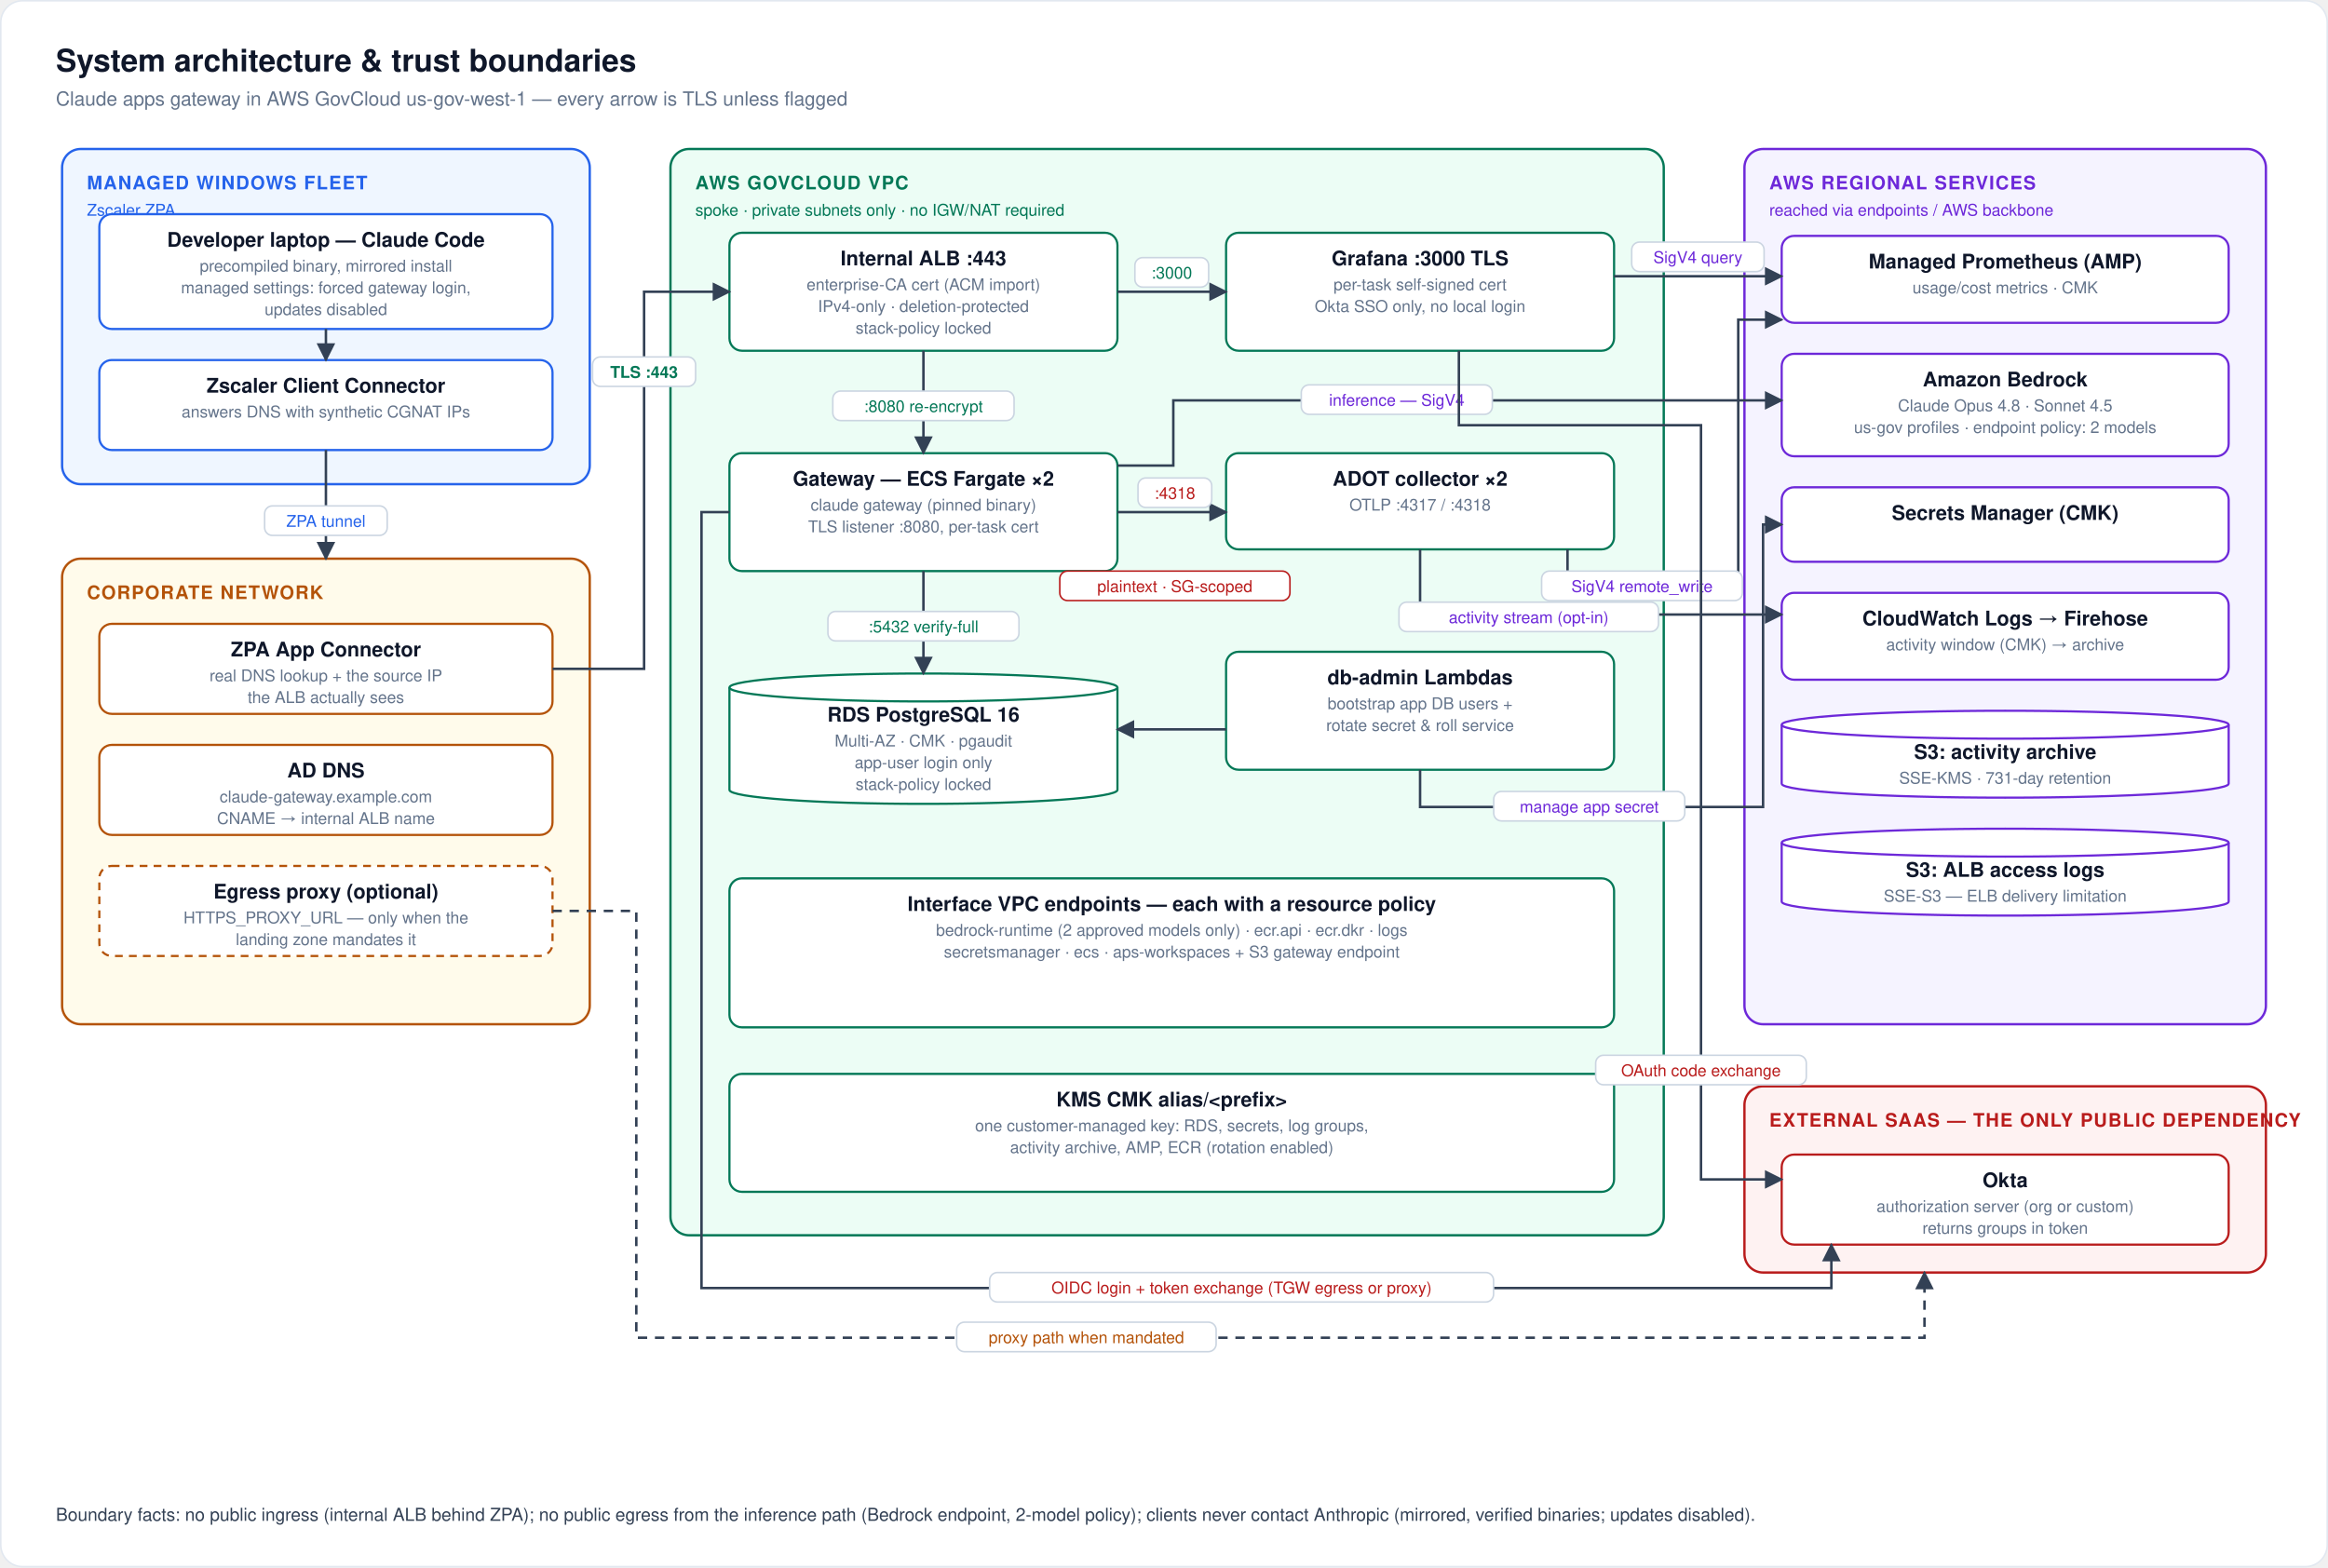
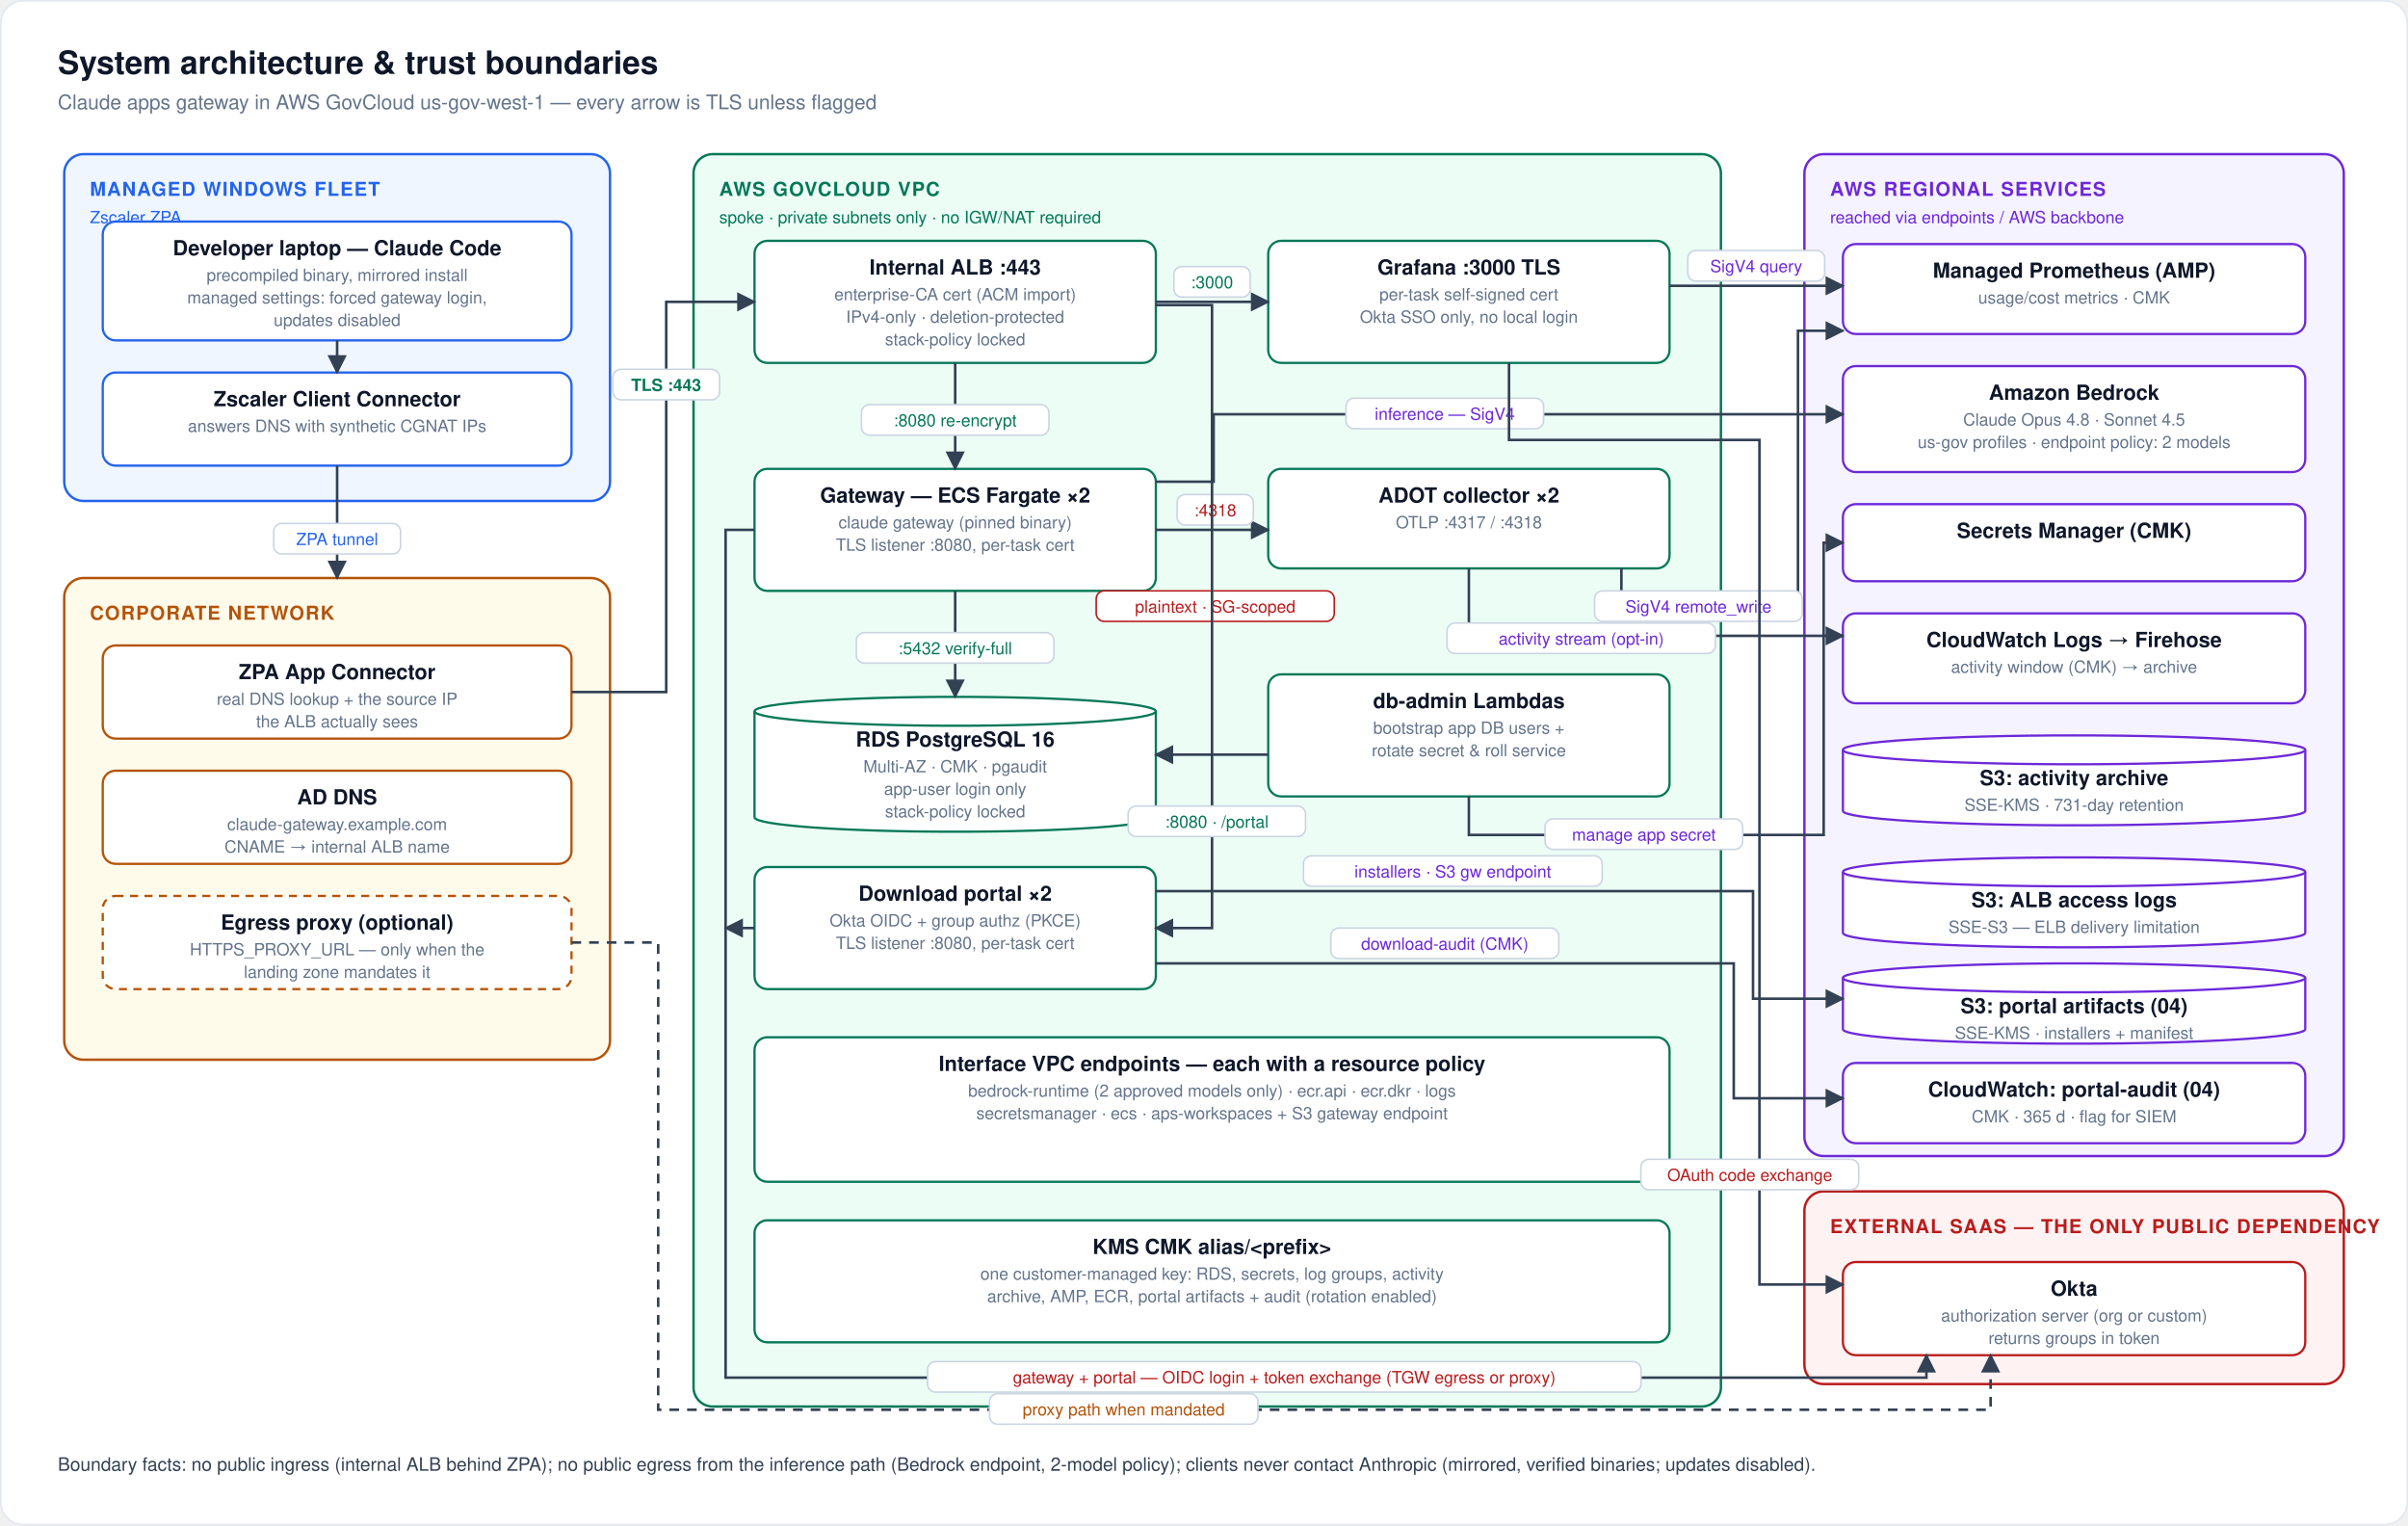
- <svg xmlns="http://www.w3.org/2000/svg" width="1500" height="1010" viewBox="0 0 1500 1010">
+ <svg xmlns="http://www.w3.org/2000/svg" width="1500" height="950" viewBox="0 0 1500 950">
  <defs>
    <marker id="arr" viewBox="0 0 10 10" refX="9" refY="5" markerWidth="7.5" markerHeight="7.5" orient="auto-start-reverse">
      <path d="M 0 0 L 10 5 L 0 10 z" fill="#334155" />
    </marker>
  </defs>
-   <rect x="0.5" y="0.5" width="1499" height="1009" rx="14" fill="#FFFFFF" stroke="#E2E8F0" />
+   <rect x="0.5" y="0.5" width="1499" height="949" rx="14" fill="#FFFFFF" stroke="#E2E8F0" />
  <text x="36" y="46" font-family="Helvetica, Arial, sans-serif" font-size="20" fill="#0F172A" font-weight="bold" text-anchor="start">System architecture &amp; trust boundaries</text>
  <text x="36" y="68" font-family="Helvetica, Arial, sans-serif" font-size="12.5" fill="#64748B" font-weight="normal" text-anchor="start">Claude apps gateway in AWS GovCloud us-gov-west-1 — every arrow is TLS unless flagged</text>
  <rect x="40" y="96" width="340" height="216" rx="12" fill="#EFF6FF" stroke="#2563EB" stroke-width="1.5" />
  <text x="56" y="122" font-family="Helvetica, Arial, sans-serif" font-size="12" fill="#2563EB" font-weight="bold" text-anchor="start" letter-spacing="0.06em">MANAGED WINDOWS FLEET</text>
  <text x="56" y="139" font-family="Helvetica, Arial, sans-serif" font-size="10.5" fill="#2563EB" font-weight="normal" text-anchor="start">Zscaler ZPA</text>
  <rect x="64" y="138" width="292" height="74" rx="8" fill="#FFFFFF" stroke="#2563EB" stroke-width="1.4" />
  <text x="210.0" y="159" font-family="Helvetica, Arial, sans-serif" font-size="13" fill="#0F172A" font-weight="bold" text-anchor="middle">Developer laptop — Claude Code</text>
  <text x="210.0" y="175" font-family="Helvetica, Arial, sans-serif" font-size="10.5" fill="#64748B" font-weight="normal" text-anchor="middle">precompiled binary, mirrored install</text>
  <text x="210.0" y="189" font-family="Helvetica, Arial, sans-serif" font-size="10.5" fill="#64748B" font-weight="normal" text-anchor="middle">managed settings: forced gateway login,</text>
  <text x="210.0" y="203" font-family="Helvetica, Arial, sans-serif" font-size="10.5" fill="#64748B" font-weight="normal" text-anchor="middle">updates disabled</text>
  <rect x="64" y="232" width="292" height="58" rx="8" fill="#FFFFFF" stroke="#2563EB" stroke-width="1.4" />
  <text x="210.0" y="253" font-family="Helvetica, Arial, sans-serif" font-size="13" fill="#0F172A" font-weight="bold" text-anchor="middle">Zscaler Client Connector</text>
  <text x="210.0" y="269" font-family="Helvetica, Arial, sans-serif" font-size="10.5" fill="#64748B" font-weight="normal" text-anchor="middle">answers DNS with synthetic CGNAT IPs</text>
  <rect x="40" y="360" width="340" height="300" rx="12" fill="#FFFBEB" stroke="#B45309" stroke-width="1.5" />
  <text x="56" y="386" font-family="Helvetica, Arial, sans-serif" font-size="12" fill="#B45309" font-weight="bold" text-anchor="start" letter-spacing="0.06em">CORPORATE NETWORK</text>
  <rect x="64" y="402" width="292" height="58" rx="8" fill="#FFFFFF" stroke="#B45309" stroke-width="1.4" />
  <text x="210.0" y="423" font-family="Helvetica, Arial, sans-serif" font-size="13" fill="#0F172A" font-weight="bold" text-anchor="middle">ZPA App Connector</text>
  <text x="210.0" y="439" font-family="Helvetica, Arial, sans-serif" font-size="10.5" fill="#64748B" font-weight="normal" text-anchor="middle">real DNS lookup + the source IP</text>
  <text x="210.0" y="453" font-family="Helvetica, Arial, sans-serif" font-size="10.5" fill="#64748B" font-weight="normal" text-anchor="middle">the ALB actually sees</text>
  <rect x="64" y="480" width="292" height="58" rx="8" fill="#FFFFFF" stroke="#B45309" stroke-width="1.4" />
  <text x="210.0" y="501" font-family="Helvetica, Arial, sans-serif" font-size="13" fill="#0F172A" font-weight="bold" text-anchor="middle">AD DNS</text>
  <text x="210.0" y="517" font-family="Helvetica, Arial, sans-serif" font-size="10.5" fill="#64748B" font-weight="normal" text-anchor="middle">claude-gateway.example.com</text>
  <text x="210.0" y="531" font-family="Helvetica, Arial, sans-serif" font-size="10.5" fill="#64748B" font-weight="normal" text-anchor="middle">CNAME → internal ALB name</text>
  <rect x="64" y="558" width="292" height="58" rx="8" fill="#FFFFFF" stroke="#B45309" stroke-width="1.4" stroke-dasharray="5 4" />
  <text x="210.0" y="579" font-family="Helvetica, Arial, sans-serif" font-size="13" fill="#0F172A" font-weight="bold" text-anchor="middle">Egress proxy (optional)</text>
  <text x="210.0" y="595" font-family="Helvetica, Arial, sans-serif" font-size="10.5" fill="#64748B" font-weight="normal" text-anchor="middle">HTTPS_PROXY_URL — only when the</text>
  <text x="210.0" y="609" font-family="Helvetica, Arial, sans-serif" font-size="10.5" fill="#64748B" font-weight="normal" text-anchor="middle">landing zone mandates it</text>
-   <rect x="432" y="96" width="640" height="700" rx="12" fill="#ECFDF5" stroke="#047857" stroke-width="1.5" />
+   <rect x="432" y="96" width="640" height="780" rx="12" fill="#ECFDF5" stroke="#047857" stroke-width="1.5" />
  <text x="448" y="122" font-family="Helvetica, Arial, sans-serif" font-size="12" fill="#047857" font-weight="bold" text-anchor="start" letter-spacing="0.06em">AWS GOVCLOUD VPC</text>
  <text x="448" y="139" font-family="Helvetica, Arial, sans-serif" font-size="10.5" fill="#047857" font-weight="normal" text-anchor="start">spoke · private subnets only · no IGW/NAT required</text>
  <rect x="470" y="150" width="250" height="76" rx="8" fill="#FFFFFF" stroke="#047857" stroke-width="1.4" />
  <text x="595.0" y="171" font-family="Helvetica, Arial, sans-serif" font-size="13" fill="#0F172A" font-weight="bold" text-anchor="middle">Internal ALB  :443</text>
  <text x="595.0" y="187" font-family="Helvetica, Arial, sans-serif" font-size="10.5" fill="#64748B" font-weight="normal" text-anchor="middle">enterprise-CA cert (ACM import)</text>
  <text x="595.0" y="201" font-family="Helvetica, Arial, sans-serif" font-size="10.5" fill="#64748B" font-weight="normal" text-anchor="middle">IPv4-only · deletion-protected</text>
  <text x="595.0" y="215" font-family="Helvetica, Arial, sans-serif" font-size="10.5" fill="#64748B" font-weight="normal" text-anchor="middle">stack-policy locked</text>
  <rect x="790" y="150" width="250" height="76" rx="8" fill="#FFFFFF" stroke="#047857" stroke-width="1.4" />
  <text x="915.0" y="171" font-family="Helvetica, Arial, sans-serif" font-size="13" fill="#0F172A" font-weight="bold" text-anchor="middle">Grafana  :3000 TLS</text>
  <text x="915.0" y="187" font-family="Helvetica, Arial, sans-serif" font-size="10.5" fill="#64748B" font-weight="normal" text-anchor="middle">per-task self-signed cert</text>
  <text x="915.0" y="201" font-family="Helvetica, Arial, sans-serif" font-size="10.5" fill="#64748B" font-weight="normal" text-anchor="middle">Okta SSO only, no local login</text>
  <rect x="470" y="292" width="250" height="76" rx="8" fill="#FFFFFF" stroke="#047857" stroke-width="1.4" />
  <text x="595.0" y="313" font-family="Helvetica, Arial, sans-serif" font-size="13" fill="#0F172A" font-weight="bold" text-anchor="middle">Gateway — ECS Fargate ×2</text>
  <text x="595.0" y="329" font-family="Helvetica, Arial, sans-serif" font-size="10.5" fill="#64748B" font-weight="normal" text-anchor="middle">claude gateway (pinned binary)</text>
  <text x="595.0" y="343" font-family="Helvetica, Arial, sans-serif" font-size="10.5" fill="#64748B" font-weight="normal" text-anchor="middle">TLS listener :8080, per-task cert</text>
  <rect x="790" y="292" width="250" height="62" rx="8" fill="#FFFFFF" stroke="#047857" stroke-width="1.4" />
  <text x="915.0" y="313" font-family="Helvetica, Arial, sans-serif" font-size="13" fill="#0F172A" font-weight="bold" text-anchor="middle">ADOT collector ×2</text>
  <text x="915.0" y="329" font-family="Helvetica, Arial, sans-serif" font-size="10.5" fill="#64748B" font-weight="normal" text-anchor="middle">OTLP :4317 / :4318</text>
  <path d="M470 443 a 125.0 9 0 0 1 250 0 v 66 a 125.0 9 0 0 1 -250 0 Z" fill="#FFFFFF" stroke="#047857" stroke-width="1.4" />
  <path d="M470 443 a 125.0 9 0 0 0 250 0" fill="none" stroke="#047857" stroke-width="1.4" />
  <text x="595.0" y="465" font-family="Helvetica, Arial, sans-serif" font-size="13" fill="#0F172A" font-weight="bold" text-anchor="middle">RDS PostgreSQL 16</text>
  <text x="595.0" y="481" font-family="Helvetica, Arial, sans-serif" font-size="10.5" fill="#64748B" font-weight="normal" text-anchor="middle">Multi-AZ · CMK · pgaudit</text>
  <text x="595.0" y="495" font-family="Helvetica, Arial, sans-serif" font-size="10.5" fill="#64748B" font-weight="normal" text-anchor="middle">app-user login only</text>
  <text x="595.0" y="509" font-family="Helvetica, Arial, sans-serif" font-size="10.5" fill="#64748B" font-weight="normal" text-anchor="middle">stack-policy locked</text>
  <rect x="790" y="420" width="250" height="76" rx="8" fill="#FFFFFF" stroke="#047857" stroke-width="1.4" />
  <text x="915.0" y="441" font-family="Helvetica, Arial, sans-serif" font-size="13" fill="#0F172A" font-weight="bold" text-anchor="middle">db-admin Lambdas</text>
  <text x="915.0" y="457" font-family="Helvetica, Arial, sans-serif" font-size="10.5" fill="#64748B" font-weight="normal" text-anchor="middle">bootstrap app DB users +</text>
  <text x="915.0" y="471" font-family="Helvetica, Arial, sans-serif" font-size="10.5" fill="#64748B" font-weight="normal" text-anchor="middle">rotate secret &amp; roll service</text>
-   <rect x="470" y="566" width="570" height="96" rx="8" fill="#FFFFFF" stroke="#047857" stroke-width="1.4" />
-   <text x="755.0" y="587" font-family="Helvetica, Arial, sans-serif" font-size="13" fill="#0F172A" font-weight="bold" text-anchor="middle">Interface VPC endpoints — each with a resource policy</text>
-   <text x="755.0" y="603" font-family="Helvetica, Arial, sans-serif" font-size="10.5" fill="#64748B" font-weight="normal" text-anchor="middle">bedrock-runtime (2 approved models only) · ecr.api · ecr.dkr · logs</text>
-   <text x="755.0" y="617" font-family="Helvetica, Arial, sans-serif" font-size="10.5" fill="#64748B" font-weight="normal" text-anchor="middle">secretsmanager · ecs · aps-workspaces  +  S3 gateway endpoint</text>
-   <rect x="470" y="692" width="570" height="76" rx="8" fill="#FFFFFF" stroke="#047857" stroke-width="1.4" />
-   <text x="755.0" y="713" font-family="Helvetica, Arial, sans-serif" font-size="13" fill="#0F172A" font-weight="bold" text-anchor="middle">KMS CMK  alias/&lt;prefix&gt;</text>
-   <text x="755.0" y="729" font-family="Helvetica, Arial, sans-serif" font-size="10.5" fill="#64748B" font-weight="normal" text-anchor="middle">one customer-managed key: RDS, secrets, log groups,</text>
-   <text x="755.0" y="743" font-family="Helvetica, Arial, sans-serif" font-size="10.5" fill="#64748B" font-weight="normal" text-anchor="middle">activity archive, AMP, ECR (rotation enabled)</text>
-   <rect x="1124" y="96" width="336" height="564" rx="12" fill="#F5F3FF" stroke="#6D28D9" stroke-width="1.5" />
+   <rect x="470" y="540" width="250" height="76" rx="8" fill="#FFFFFF" stroke="#047857" stroke-width="1.4" />
+   <text x="595.0" y="561" font-family="Helvetica, Arial, sans-serif" font-size="13" fill="#0F172A" font-weight="bold" text-anchor="middle">Download portal ×2</text>
+   <text x="595.0" y="577" font-family="Helvetica, Arial, sans-serif" font-size="10.5" fill="#64748B" font-weight="normal" text-anchor="middle">Okta OIDC + group authz (PKCE)</text>
+   <text x="595.0" y="591" font-family="Helvetica, Arial, sans-serif" font-size="10.5" fill="#64748B" font-weight="normal" text-anchor="middle">TLS listener :8080, per-task cert</text>
+   <rect x="470" y="646" width="570" height="90" rx="8" fill="#FFFFFF" stroke="#047857" stroke-width="1.4" />
+   <text x="755.0" y="667" font-family="Helvetica, Arial, sans-serif" font-size="13" fill="#0F172A" font-weight="bold" text-anchor="middle">Interface VPC endpoints — each with a resource policy</text>
+   <text x="755.0" y="683" font-family="Helvetica, Arial, sans-serif" font-size="10.5" fill="#64748B" font-weight="normal" text-anchor="middle">bedrock-runtime (2 approved models only) · ecr.api · ecr.dkr · logs</text>
+   <text x="755.0" y="697" font-family="Helvetica, Arial, sans-serif" font-size="10.5" fill="#64748B" font-weight="normal" text-anchor="middle">secretsmanager · ecs · aps-workspaces  +  S3 gateway endpoint</text>
+   <rect x="470" y="760" width="570" height="76" rx="8" fill="#FFFFFF" stroke="#047857" stroke-width="1.4" />
+   <text x="755.0" y="781" font-family="Helvetica, Arial, sans-serif" font-size="13" fill="#0F172A" font-weight="bold" text-anchor="middle">KMS CMK  alias/&lt;prefix&gt;</text>
+   <text x="755.0" y="797" font-family="Helvetica, Arial, sans-serif" font-size="10.5" fill="#64748B" font-weight="normal" text-anchor="middle">one customer-managed key: RDS, secrets, log groups, activity</text>
+   <text x="755.0" y="811" font-family="Helvetica, Arial, sans-serif" font-size="10.5" fill="#64748B" font-weight="normal" text-anchor="middle">archive, AMP, ECR, portal artifacts + audit (rotation enabled)</text>
+   <rect x="1124" y="96" width="336" height="624" rx="12" fill="#F5F3FF" stroke="#6D28D9" stroke-width="1.5" />
  <text x="1140" y="122" font-family="Helvetica, Arial, sans-serif" font-size="12" fill="#6D28D9" font-weight="bold" text-anchor="start" letter-spacing="0.06em">AWS REGIONAL SERVICES</text>
  <text x="1140" y="139" font-family="Helvetica, Arial, sans-serif" font-size="10.5" fill="#6D28D9" font-weight="normal" text-anchor="start">reached via endpoints / AWS backbone</text>
  <rect x="1148" y="152" width="288" height="56" rx="8" fill="#FFFFFF" stroke="#6D28D9" stroke-width="1.4" />
  <text x="1292.0" y="173" font-family="Helvetica, Arial, sans-serif" font-size="13" fill="#0F172A" font-weight="bold" text-anchor="middle">Managed Prometheus (AMP)</text>
  <text x="1292.0" y="189" font-family="Helvetica, Arial, sans-serif" font-size="10.5" fill="#64748B" font-weight="normal" text-anchor="middle">usage/cost metrics · CMK</text>
  <rect x="1148" y="228" width="288" height="66" rx="8" fill="#FFFFFF" stroke="#6D28D9" stroke-width="1.4" />
  <text x="1292.0" y="249" font-family="Helvetica, Arial, sans-serif" font-size="13" fill="#0F172A" font-weight="bold" text-anchor="middle">Amazon Bedrock</text>
  <text x="1292.0" y="265" font-family="Helvetica, Arial, sans-serif" font-size="10.5" fill="#64748B" font-weight="normal" text-anchor="middle">Claude Opus 4.8 · Sonnet 4.5</text>
  <text x="1292.0" y="279" font-family="Helvetica, Arial, sans-serif" font-size="10.5" fill="#64748B" font-weight="normal" text-anchor="middle">us-gov profiles · endpoint policy: 2 models</text>
  <rect x="1148" y="314" width="288" height="48" rx="8" fill="#FFFFFF" stroke="#6D28D9" stroke-width="1.4" />
  <text x="1292.0" y="335" font-family="Helvetica, Arial, sans-serif" font-size="13" fill="#0F172A" font-weight="bold" text-anchor="middle">Secrets Manager (CMK)</text>
  <rect x="1148" y="382" width="288" height="56" rx="8" fill="#FFFFFF" stroke="#6D28D9" stroke-width="1.4" />
  <text x="1292.0" y="403" font-family="Helvetica, Arial, sans-serif" font-size="13" fill="#0F172A" font-weight="bold" text-anchor="middle">CloudWatch Logs → Firehose</text>
  <text x="1292.0" y="419" font-family="Helvetica, Arial, sans-serif" font-size="10.5" fill="#64748B" font-weight="normal" text-anchor="middle">activity window (CMK) → archive</text>
  <path d="M1148 467 a 144.0 9 0 0 1 288 0 v 38 a 144.0 9 0 0 1 -288 0 Z" fill="#FFFFFF" stroke="#6D28D9" stroke-width="1.4" />
  <path d="M1148 467 a 144.0 9 0 0 0 288 0" fill="none" stroke="#6D28D9" stroke-width="1.4" />
  <text x="1292.0" y="489" font-family="Helvetica, Arial, sans-serif" font-size="13" fill="#0F172A" font-weight="bold" text-anchor="middle">S3: activity archive</text>
  <text x="1292.0" y="505" font-family="Helvetica, Arial, sans-serif" font-size="10.5" fill="#64748B" font-weight="normal" text-anchor="middle">SSE-KMS · 731-day retention</text>
  <path d="M1148 543 a 144.0 9 0 0 1 288 0 v 38 a 144.0 9 0 0 1 -288 0 Z" fill="#FFFFFF" stroke="#6D28D9" stroke-width="1.4" />
  <path d="M1148 543 a 144.0 9 0 0 0 288 0" fill="none" stroke="#6D28D9" stroke-width="1.4" />
  <text x="1292.0" y="565" font-family="Helvetica, Arial, sans-serif" font-size="13" fill="#0F172A" font-weight="bold" text-anchor="middle">S3: ALB access logs</text>
  <text x="1292.0" y="581" font-family="Helvetica, Arial, sans-serif" font-size="10.5" fill="#64748B" font-weight="normal" text-anchor="middle">SSE-S3 — ELB delivery limitation</text>
-   <rect x="1124" y="700" width="336" height="120" rx="12" fill="#FEF2F2" stroke="#B91C1C" stroke-width="1.5" />
-   <text x="1140" y="726" font-family="Helvetica, Arial, sans-serif" font-size="12" fill="#B91C1C" font-weight="bold" text-anchor="start" letter-spacing="0.06em">EXTERNAL SAAS — THE ONLY PUBLIC DEPENDENCY</text>
-   <rect x="1148" y="744" width="288" height="58" rx="8" fill="#FFFFFF" stroke="#B91C1C" stroke-width="1.4" />
-   <text x="1292.0" y="765" font-family="Helvetica, Arial, sans-serif" font-size="13" fill="#0F172A" font-weight="bold" text-anchor="middle">Okta</text>
-   <text x="1292.0" y="781" font-family="Helvetica, Arial, sans-serif" font-size="10.5" fill="#64748B" font-weight="normal" text-anchor="middle">authorization server (org or custom)</text>
-   <text x="1292.0" y="795" font-family="Helvetica, Arial, sans-serif" font-size="10.5" fill="#64748B" font-weight="normal" text-anchor="middle">returns groups in token</text>
+   <path d="M1148 609 a 144.0 9 0 0 1 288 0 v 32 a 144.0 9 0 0 1 -288 0 Z" fill="#FFFFFF" stroke="#6D28D9" stroke-width="1.4" />
+   <path d="M1148 609 a 144.0 9 0 0 0 288 0" fill="none" stroke="#6D28D9" stroke-width="1.4" />
+   <text x="1292.0" y="631" font-family="Helvetica, Arial, sans-serif" font-size="13" fill="#0F172A" font-weight="bold" text-anchor="middle">S3: portal artifacts (04)</text>
+   <text x="1292.0" y="647" font-family="Helvetica, Arial, sans-serif" font-size="10.5" fill="#64748B" font-weight="normal" text-anchor="middle">SSE-KMS · installers + manifest</text>
+   <rect x="1148" y="662" width="288" height="50" rx="8" fill="#FFFFFF" stroke="#6D28D9" stroke-width="1.4" />
+   <text x="1292.0" y="683" font-family="Helvetica, Arial, sans-serif" font-size="13" fill="#0F172A" font-weight="bold" text-anchor="middle">CloudWatch: portal-audit (04)</text>
+   <text x="1292.0" y="699" font-family="Helvetica, Arial, sans-serif" font-size="10.5" fill="#64748B" font-weight="normal" text-anchor="middle">CMK · 365 d · flag for SIEM</text>
+   <rect x="1124" y="742" width="336" height="120" rx="12" fill="#FEF2F2" stroke="#B91C1C" stroke-width="1.5" />
+   <text x="1140" y="768" font-family="Helvetica, Arial, sans-serif" font-size="12" fill="#B91C1C" font-weight="bold" text-anchor="start" letter-spacing="0.06em">EXTERNAL SAAS — THE ONLY PUBLIC DEPENDENCY</text>
+   <rect x="1148" y="786" width="288" height="58" rx="8" fill="#FFFFFF" stroke="#B91C1C" stroke-width="1.4" />
+   <text x="1292.0" y="807" font-family="Helvetica, Arial, sans-serif" font-size="13" fill="#0F172A" font-weight="bold" text-anchor="middle">Okta</text>
+   <text x="1292.0" y="823" font-family="Helvetica, Arial, sans-serif" font-size="10.5" fill="#64748B" font-weight="normal" text-anchor="middle">authorization server (org or custom)</text>
+   <text x="1292.0" y="837" font-family="Helvetica, Arial, sans-serif" font-size="10.5" fill="#64748B" font-weight="normal" text-anchor="middle">returns groups in token</text>
  <path d="M210 212 L210 232" fill="none" stroke="#334155" stroke-width="1.6" marker-end="url(#arr)" />
  <path d="M210 290 L210 360" fill="none" stroke="#334155" stroke-width="1.6" marker-end="url(#arr)" />
  <rect x="170.5" y="326" width="79.0" height="19" rx="5" fill="#FFFFFF" stroke="#CBD5E1" />
  <text x="210" y="339.5" font-family="Helvetica, Arial, sans-serif" font-size="10.5" fill="#2563EB" font-weight="normal" text-anchor="middle">ZPA tunnel</text>
  <path d="M356 431 L415 431 L415 188 L470 188" fill="none" stroke="#334155" stroke-width="1.6" marker-end="url(#arr)" />
  <rect x="381.8" y="230" width="66.4" height="19" rx="5" fill="#FFFFFF" stroke="#CBD5E1" />
  <text x="415" y="243.5" font-family="Helvetica, Arial, sans-serif" font-size="10.5" fill="#047857" font-weight="bold" text-anchor="middle">TLS :443</text>
  <path d="M720 188 L790 188" fill="none" stroke="#334155" stroke-width="1.6" marker-end="url(#arr)" />
  <rect x="731.25" y="166" width="47.5" height="19" rx="5" fill="#FFFFFF" stroke="#CBD5E1" />
  <text x="755" y="179.5" font-family="Helvetica, Arial, sans-serif" font-size="10.5" fill="#047857" font-weight="normal" text-anchor="middle">:3000</text>
  <path d="M595 226 L595 292" fill="none" stroke="#334155" stroke-width="1.6" marker-end="url(#arr)" />
  <rect x="536.6" y="252" width="116.8" height="19" rx="5" fill="#FFFFFF" stroke="#CBD5E1" />
  <text x="595" y="265.5" font-family="Helvetica, Arial, sans-serif" font-size="10.5" fill="#047857" font-weight="normal" text-anchor="middle">:8080 re-encrypt</text>
  <path d="M595 368 L595 434" fill="none" stroke="#334155" stroke-width="1.6" marker-end="url(#arr)" />
  <rect x="533.45" y="394" width="123.1" height="19" rx="5" fill="#FFFFFF" stroke="#CBD5E1" />
  <text x="595" y="407.5" font-family="Helvetica, Arial, sans-serif" font-size="10.5" fill="#047857" font-weight="normal" text-anchor="middle">:5432 verify-full</text>
  <path d="M720 330 L790 330" fill="none" stroke="#334155" stroke-width="1.6" marker-end="url(#arr)" />
  <rect x="733.25" y="308" width="47.5" height="19" rx="5" fill="#FFFFFF" stroke="#CBD5E1" />
  <text x="757" y="321.5" font-family="Helvetica, Arial, sans-serif" font-size="10.5" fill="#B91C1C" font-weight="normal" text-anchor="middle">:4318</text>
  <rect x="682.85" y="368" width="148.3" height="19" rx="5" fill="#FFFFFF" stroke="#B91C1C" />
  <text x="757" y="381.5" font-family="Helvetica, Arial, sans-serif" font-size="10.5" fill="#B91C1C" font-weight="normal" text-anchor="middle">plaintext · SG-scoped</text>
  <path d="M1040 178 L1148 178" fill="none" stroke="#334155" stroke-width="1.6" marker-end="url(#arr)" />
  <rect x="1051.35" y="156" width="85.3" height="19" rx="5" fill="#FFFFFF" stroke="#CBD5E1" />
  <text x="1094" y="169.5" font-family="Helvetica, Arial, sans-serif" font-size="10.5" fill="#6D28D9" font-weight="normal" text-anchor="middle">SigV4 query</text>
  <path d="M720 300 L756 300 L756 258 L1148 258" fill="none" stroke="#334155" stroke-width="1.6" marker-end="url(#arr)" />
  <rect x="838.45" y="248" width="123.1" height="19" rx="5" fill="#FFFFFF" stroke="#CBD5E1" />
  <text x="900" y="261.5" font-family="Helvetica, Arial, sans-serif" font-size="10.5" fill="#6D28D9" font-weight="normal" text-anchor="middle">inference — SigV4</text>
  <path d="M1010 354 L1010 378 L1120 378 L1120 206 L1148 206" fill="none" stroke="#334155" stroke-width="1.6" marker-end="url(#arr)" />
  <rect x="993.3" y="368" width="129.4" height="19" rx="5" fill="#FFFFFF" stroke="#CBD5E1" />
  <text x="1058" y="381.5" font-family="Helvetica, Arial, sans-serif" font-size="10.5" fill="#6D28D9" font-weight="normal" text-anchor="middle">SigV4 remote_write</text>
  <path d="M915 354 L915 396 L1148 396" fill="none" stroke="#334155" stroke-width="1.6" marker-end="url(#arr)" />
  <rect x="901.4" y="388" width="167.2" height="19" rx="5" fill="#FFFFFF" stroke="#CBD5E1" />
  <text x="985" y="401.5" font-family="Helvetica, Arial, sans-serif" font-size="10.5" fill="#6D28D9" font-weight="normal" text-anchor="middle">activity stream (opt-in)</text>
  <path d="M790 470 L720 470" fill="none" stroke="#334155" stroke-width="1.6" marker-end="url(#arr)" />
  <path d="M915 496 L915 520 L1136 520 L1136 338 L1148 338" fill="none" stroke="#334155" stroke-width="1.6" marker-end="url(#arr)" />
  <rect x="962.45" y="510" width="123.1" height="19" rx="5" fill="#FFFFFF" stroke="#CBD5E1" />
  <text x="1024" y="523.5" font-family="Helvetica, Arial, sans-serif" font-size="10.5" fill="#6D28D9" font-weight="normal" text-anchor="middle">manage app secret</text>
-   <path d="M470 330 L452 330 L452 830 L1180 830 L1180 802" fill="none" stroke="#334155" stroke-width="1.6" marker-end="url(#arr)" />
-   <rect x="637.65" y="820" width="324.7" height="19" rx="5" fill="#FFFFFF" stroke="#CBD5E1" />
-   <text x="800" y="833.5" font-family="Helvetica, Arial, sans-serif" font-size="10.5" fill="#B91C1C" font-weight="normal" text-anchor="middle">OIDC login + token exchange (TGW egress or proxy)</text>
-   <path d="M940 226 L940 274 L1096 274 L1096 760 L1148 760" fill="none" stroke="#334155" stroke-width="1.6" marker-end="url(#arr)" />
-   <rect x="1028.15" y="680" width="135.7" height="19" rx="5" fill="#FFFFFF" stroke="#CBD5E1" />
-   <text x="1096" y="693.5" font-family="Helvetica, Arial, sans-serif" font-size="10.5" fill="#B91C1C" font-weight="normal" text-anchor="middle">OAuth code exchange</text>
-   <path d="M356 587 L410 587 L410 862 L1240 862 L1240 820" fill="none" stroke="#334155" stroke-width="1.6" stroke-dasharray="6 5" marker-end="url(#arr)" />
-   <rect x="616.4" y="852" width="167.2" height="19" rx="5" fill="#FFFFFF" stroke="#CBD5E1" />
-   <text x="700" y="865.5" font-family="Helvetica, Arial, sans-serif" font-size="10.5" fill="#B45309" font-weight="normal" text-anchor="middle">proxy path when mandated</text>
-   <text x="36" y="980" font-family="Helvetica, Arial, sans-serif" font-size="11.5" fill="#334155" font-weight="normal" text-anchor="start">Boundary facts: no public ingress (internal ALB behind ZPA); no public egress from the inference path (Bedrock endpoint, 2-model policy); clients never contact Anthropic (mirrored, verified binaries; updates disabled).</text>
+   <path d="M720 190 L755 190 L755 578 L720 578" fill="none" stroke="#334155" stroke-width="1.6" marker-end="url(#arr)" />
+   <rect x="702.75" y="502" width="110.5" height="19" rx="5" fill="#FFFFFF" stroke="#CBD5E1" />
+   <text x="758" y="515.5" font-family="Helvetica, Arial, sans-serif" font-size="10.5" fill="#047857" font-weight="normal" text-anchor="middle">:8080 · /portal</text>
+   <path d="M720 555 L1092 555 L1092 622 L1148 622" fill="none" stroke="#334155" stroke-width="1.6" marker-end="url(#arr)" />
+   <rect x="811.95" y="533" width="186.1" height="19" rx="5" fill="#FFFFFF" stroke="#CBD5E1" />
+   <text x="905" y="546.5" font-family="Helvetica, Arial, sans-serif" font-size="10.5" fill="#6D28D9" font-weight="normal" text-anchor="middle">installers · S3 gw endpoint</text>
+   <path d="M720 600 L1080 600 L1080 684 L1148 684" fill="none" stroke="#334155" stroke-width="1.6" marker-end="url(#arr)" />
+   <rect x="829.0" y="578" width="142.0" height="19" rx="5" fill="#FFFFFF" stroke="#CBD5E1" />
+   <text x="900" y="591.5" font-family="Helvetica, Arial, sans-serif" font-size="10.5" fill="#6D28D9" font-weight="normal" text-anchor="middle">download-audit (CMK)</text>
+   <path d="M470 330 L452 330 L452 858 L1200 858 L1200 844" fill="none" stroke="#334155" stroke-width="1.6" marker-end="url(#arr)" />
+   <path d="M470 578 L452 578" fill="none" stroke="#334155" stroke-width="1.6" marker-end="url(#arr)" />
+   <rect x="577.8" y="848" width="444.4" height="19" rx="5" fill="#FFFFFF" stroke="#CBD5E1" />
+   <text x="800" y="861.5" font-family="Helvetica, Arial, sans-serif" font-size="10.5" fill="#B91C1C" font-weight="normal" text-anchor="middle">gateway + portal — OIDC login + token exchange (TGW egress or proxy)</text>
+   <path d="M940 226 L940 274 L1096 274 L1096 800 L1148 800" fill="none" stroke="#334155" stroke-width="1.6" marker-end="url(#arr)" />
+   <rect x="1022.15" y="722" width="135.7" height="19" rx="5" fill="#FFFFFF" stroke="#CBD5E1" />
+   <text x="1090" y="735.5" font-family="Helvetica, Arial, sans-serif" font-size="10.5" fill="#B91C1C" font-weight="normal" text-anchor="middle">OAuth code exchange</text>
+   <path d="M356 587 L410 587 L410 878 L1240 878 L1240 844" fill="none" stroke="#334155" stroke-width="1.6" stroke-dasharray="6 5" marker-end="url(#arr)" />
+   <rect x="616.4" y="868" width="167.2" height="19" rx="5" fill="#FFFFFF" stroke="#CBD5E1" />
+   <text x="700" y="881.5" font-family="Helvetica, Arial, sans-serif" font-size="10.5" fill="#B45309" font-weight="normal" text-anchor="middle">proxy path when mandated</text>
+   <text x="36" y="916" font-family="Helvetica, Arial, sans-serif" font-size="11.5" fill="#334155" font-weight="normal" text-anchor="start">Boundary facts: no public ingress (internal ALB behind ZPA); no public egress from the inference path (Bedrock endpoint, 2-model policy); clients never contact Anthropic (mirrored, verified binaries; updates disabled).</text>
</svg>
